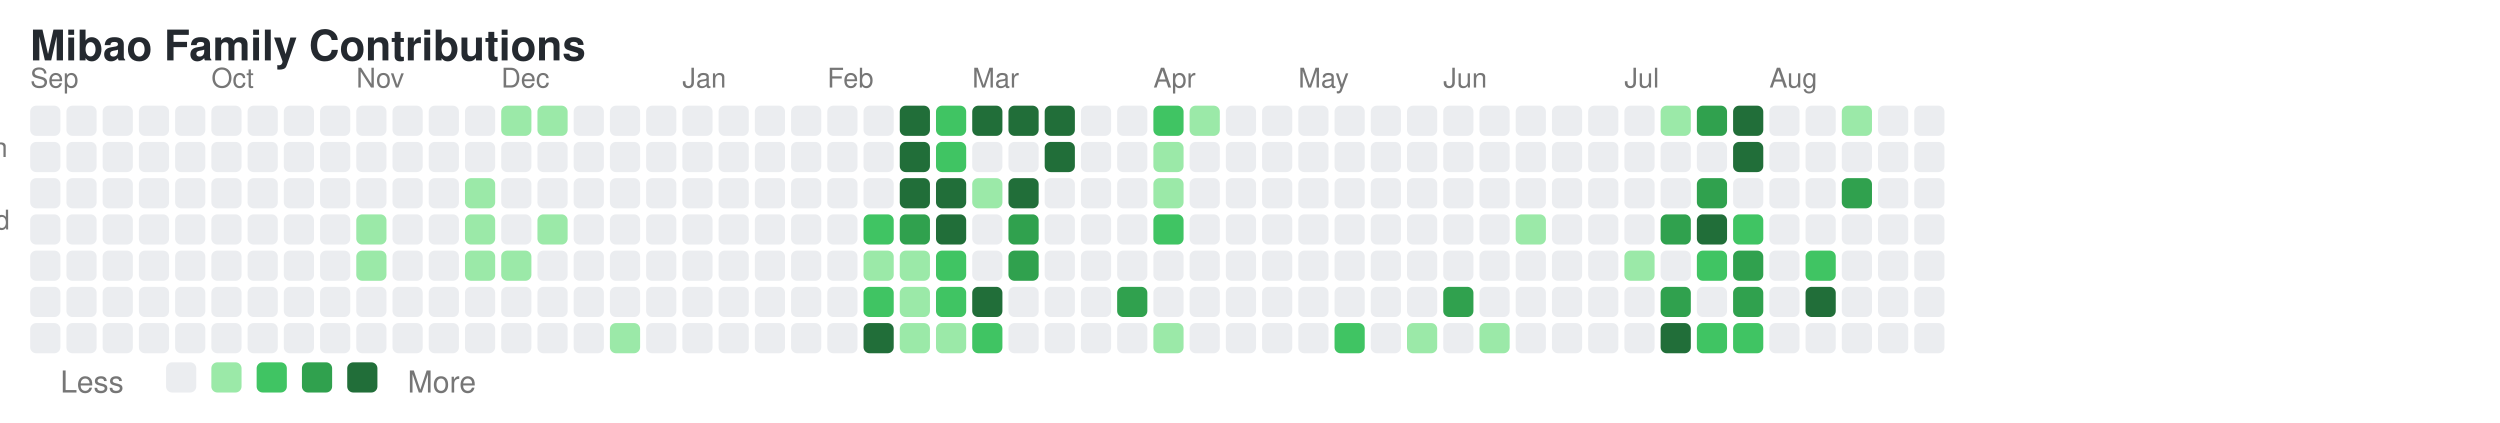
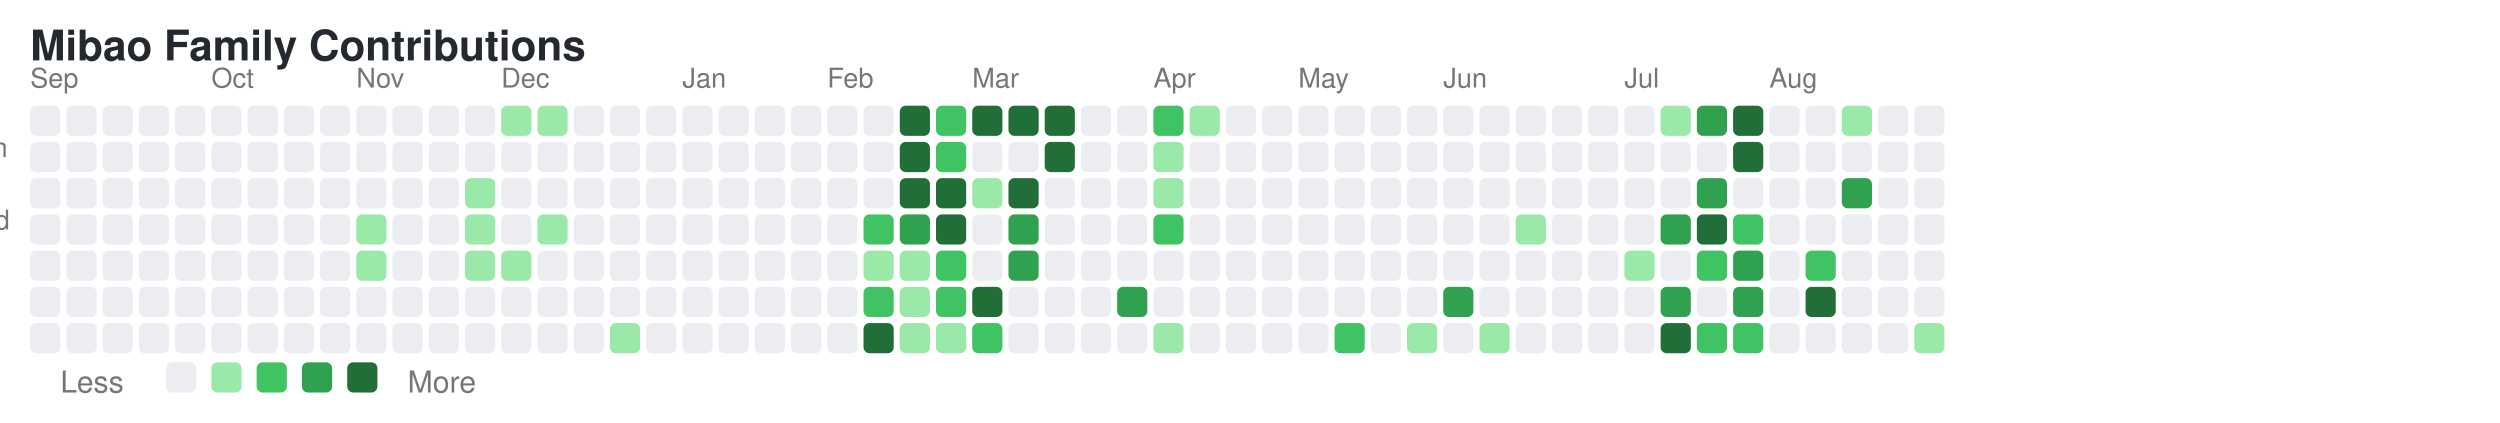
<svg xmlns="http://www.w3.org/2000/svg" width="828" height="140">
  <text x="10" y="20" font-family="-apple-system, BlinkMacSystemFont, Segoe UI, Helvetica, Arial, sans-serif" font-size="14" font-weight="600" fill="#24292f">Mibao Family Contributions</text>
  <g transform="translate(10, 35)">
    <text x="0" y="-6" font-family="-apple-system, BlinkMacSystemFont, Segoe UI, Helvetica, Arial, sans-serif" font-size="9" fill="#767676">Sep</text>
    <text x="60" y="-6" font-family="-apple-system, BlinkMacSystemFont, Segoe UI, Helvetica, Arial, sans-serif" font-size="9" fill="#767676">Oct</text>
    <text x="108" y="-6" font-family="-apple-system, BlinkMacSystemFont, Segoe UI, Helvetica, Arial, sans-serif" font-size="9" fill="#767676">Nov</text>
    <text x="156" y="-6" font-family="-apple-system, BlinkMacSystemFont, Segoe UI, Helvetica, Arial, sans-serif" font-size="9" fill="#767676">Dec</text>
    <text x="216" y="-6" font-family="-apple-system, BlinkMacSystemFont, Segoe UI, Helvetica, Arial, sans-serif" font-size="9" fill="#767676">Jan</text>
    <text x="264" y="-6" font-family="-apple-system, BlinkMacSystemFont, Segoe UI, Helvetica, Arial, sans-serif" font-size="9" fill="#767676">Feb</text>
    <text x="312" y="-6" font-family="-apple-system, BlinkMacSystemFont, Segoe UI, Helvetica, Arial, sans-serif" font-size="9" fill="#767676">Mar</text>
    <text x="372" y="-6" font-family="-apple-system, BlinkMacSystemFont, Segoe UI, Helvetica, Arial, sans-serif" font-size="9" fill="#767676">Apr</text>
    <text x="420" y="-6" font-family="-apple-system, BlinkMacSystemFont, Segoe UI, Helvetica, Arial, sans-serif" font-size="9" fill="#767676">May</text>
    <text x="468" y="-6" font-family="-apple-system, BlinkMacSystemFont, Segoe UI, Helvetica, Arial, sans-serif" font-size="9" fill="#767676">Jun</text>
    <text x="528" y="-6" font-family="-apple-system, BlinkMacSystemFont, Segoe UI, Helvetica, Arial, sans-serif" font-size="9" fill="#767676">Jul</text>
    <text x="576" y="-6" font-family="-apple-system, BlinkMacSystemFont, Segoe UI, Helvetica, Arial, sans-serif" font-size="9" fill="#767676">Aug</text>
    <text x="-25" y="17.0" font-family="-apple-system, BlinkMacSystemFont, Segoe UI, Helvetica, Arial, sans-serif" font-size="9" fill="#767676">Mon</text>
    <text x="-25" y="41.0" font-family="-apple-system, BlinkMacSystemFont, Segoe UI, Helvetica, Arial, sans-serif" font-size="9" fill="#767676">Wed</text>
    <text x="-25" y="65.0" font-family="-apple-system, BlinkMacSystemFont, Segoe UI, Helvetica, Arial, sans-serif" font-size="9" fill="#767676">Fri</text>
    <rect x="0" y="0" width="10" height="10" fill="#ebedf0" rx="2" />
    <rect x="0" y="12" width="10" height="10" fill="#ebedf0" rx="2" />
    <rect x="0" y="24" width="10" height="10" fill="#ebedf0" rx="2" />
    <rect x="0" y="36" width="10" height="10" fill="#ebedf0" rx="2" />
    <rect x="0" y="48" width="10" height="10" fill="#ebedf0" rx="2" />
    <rect x="0" y="60" width="10" height="10" fill="#ebedf0" rx="2" />
    <rect x="0" y="72" width="10" height="10" fill="#ebedf0" rx="2" />
    <rect x="12" y="0" width="10" height="10" fill="#ebedf0" rx="2" />
    <rect x="12" y="12" width="10" height="10" fill="#ebedf0" rx="2" />
    <rect x="12" y="24" width="10" height="10" fill="#ebedf0" rx="2" />
    <rect x="12" y="36" width="10" height="10" fill="#ebedf0" rx="2" />
    <rect x="12" y="48" width="10" height="10" fill="#ebedf0" rx="2" />
    <rect x="12" y="60" width="10" height="10" fill="#ebedf0" rx="2" />
    <rect x="12" y="72" width="10" height="10" fill="#ebedf0" rx="2" />
    <rect x="24" y="0" width="10" height="10" fill="#ebedf0" rx="2" />
    <rect x="24" y="12" width="10" height="10" fill="#ebedf0" rx="2" />
    <rect x="24" y="24" width="10" height="10" fill="#ebedf0" rx="2" />
    <rect x="24" y="36" width="10" height="10" fill="#ebedf0" rx="2" />
    <rect x="24" y="48" width="10" height="10" fill="#ebedf0" rx="2" />
    <rect x="24" y="60" width="10" height="10" fill="#ebedf0" rx="2" />
    <rect x="24" y="72" width="10" height="10" fill="#ebedf0" rx="2" />
    <rect x="36" y="0" width="10" height="10" fill="#ebedf0" rx="2" />
    <rect x="36" y="12" width="10" height="10" fill="#ebedf0" rx="2" />
    <rect x="36" y="24" width="10" height="10" fill="#ebedf0" rx="2" />
    <rect x="36" y="36" width="10" height="10" fill="#ebedf0" rx="2" />
    <rect x="36" y="48" width="10" height="10" fill="#ebedf0" rx="2" />
    <rect x="36" y="60" width="10" height="10" fill="#ebedf0" rx="2" />
    <rect x="36" y="72" width="10" height="10" fill="#ebedf0" rx="2" />
    <rect x="48" y="0" width="10" height="10" fill="#ebedf0" rx="2" />
    <rect x="48" y="12" width="10" height="10" fill="#ebedf0" rx="2" />
    <rect x="48" y="24" width="10" height="10" fill="#ebedf0" rx="2" />
    <rect x="48" y="36" width="10" height="10" fill="#ebedf0" rx="2" />
    <rect x="48" y="48" width="10" height="10" fill="#ebedf0" rx="2" />
    <rect x="48" y="60" width="10" height="10" fill="#ebedf0" rx="2" />
    <rect x="48" y="72" width="10" height="10" fill="#ebedf0" rx="2" />
    <rect x="60" y="0" width="10" height="10" fill="#ebedf0" rx="2" />
    <rect x="60" y="12" width="10" height="10" fill="#ebedf0" rx="2" />
    <rect x="60" y="24" width="10" height="10" fill="#ebedf0" rx="2" />
    <rect x="60" y="36" width="10" height="10" fill="#ebedf0" rx="2" />
    <rect x="60" y="48" width="10" height="10" fill="#ebedf0" rx="2" />
    <rect x="60" y="60" width="10" height="10" fill="#ebedf0" rx="2" />
    <rect x="60" y="72" width="10" height="10" fill="#ebedf0" rx="2" />
    <rect x="72" y="0" width="10" height="10" fill="#ebedf0" rx="2" />
    <rect x="72" y="12" width="10" height="10" fill="#ebedf0" rx="2" />
    <rect x="72" y="24" width="10" height="10" fill="#ebedf0" rx="2" />
    <rect x="72" y="36" width="10" height="10" fill="#ebedf0" rx="2" />
    <rect x="72" y="48" width="10" height="10" fill="#ebedf0" rx="2" />
    <rect x="72" y="60" width="10" height="10" fill="#ebedf0" rx="2" />
    <rect x="72" y="72" width="10" height="10" fill="#ebedf0" rx="2" />
    <rect x="84" y="0" width="10" height="10" fill="#ebedf0" rx="2" />
    <rect x="84" y="12" width="10" height="10" fill="#ebedf0" rx="2" />
    <rect x="84" y="24" width="10" height="10" fill="#ebedf0" rx="2" />
    <rect x="84" y="36" width="10" height="10" fill="#ebedf0" rx="2" />
    <rect x="84" y="48" width="10" height="10" fill="#ebedf0" rx="2" />
    <rect x="84" y="60" width="10" height="10" fill="#ebedf0" rx="2" />
    <rect x="84" y="72" width="10" height="10" fill="#ebedf0" rx="2" />
    <rect x="96" y="0" width="10" height="10" fill="#ebedf0" rx="2" />
    <rect x="96" y="12" width="10" height="10" fill="#ebedf0" rx="2" />
    <rect x="96" y="24" width="10" height="10" fill="#ebedf0" rx="2" />
    <rect x="96" y="36" width="10" height="10" fill="#ebedf0" rx="2" />
    <rect x="96" y="48" width="10" height="10" fill="#ebedf0" rx="2" />
    <rect x="96" y="60" width="10" height="10" fill="#ebedf0" rx="2" />
    <rect x="96" y="72" width="10" height="10" fill="#ebedf0" rx="2" />
    <rect x="108" y="0" width="10" height="10" fill="#ebedf0" rx="2" />
    <rect x="108" y="12" width="10" height="10" fill="#ebedf0" rx="2" />
    <rect x="108" y="24" width="10" height="10" fill="#ebedf0" rx="2" />
    <rect x="108" y="36" width="10" height="10" fill="#9be9a8" rx="2" />
    <rect x="108" y="48" width="10" height="10" fill="#9be9a8" rx="2" />
    <rect x="108" y="60" width="10" height="10" fill="#ebedf0" rx="2" />
    <rect x="108" y="72" width="10" height="10" fill="#ebedf0" rx="2" />
    <rect x="120" y="0" width="10" height="10" fill="#ebedf0" rx="2" />
    <rect x="120" y="12" width="10" height="10" fill="#ebedf0" rx="2" />
    <rect x="120" y="24" width="10" height="10" fill="#ebedf0" rx="2" />
    <rect x="120" y="36" width="10" height="10" fill="#ebedf0" rx="2" />
    <rect x="120" y="48" width="10" height="10" fill="#ebedf0" rx="2" />
    <rect x="120" y="60" width="10" height="10" fill="#ebedf0" rx="2" />
    <rect x="120" y="72" width="10" height="10" fill="#ebedf0" rx="2" />
    <rect x="132" y="0" width="10" height="10" fill="#ebedf0" rx="2" />
    <rect x="132" y="12" width="10" height="10" fill="#ebedf0" rx="2" />
    <rect x="132" y="24" width="10" height="10" fill="#ebedf0" rx="2" />
    <rect x="132" y="36" width="10" height="10" fill="#ebedf0" rx="2" />
    <rect x="132" y="48" width="10" height="10" fill="#ebedf0" rx="2" />
    <rect x="132" y="60" width="10" height="10" fill="#ebedf0" rx="2" />
    <rect x="132" y="72" width="10" height="10" fill="#ebedf0" rx="2" />
    <rect x="144" y="0" width="10" height="10" fill="#ebedf0" rx="2" />
    <rect x="144" y="12" width="10" height="10" fill="#ebedf0" rx="2" />
    <rect x="144" y="24" width="10" height="10" fill="#9be9a8" rx="2" />
    <rect x="144" y="36" width="10" height="10" fill="#9be9a8" rx="2" />
    <rect x="144" y="48" width="10" height="10" fill="#9be9a8" rx="2" />
    <rect x="144" y="60" width="10" height="10" fill="#ebedf0" rx="2" />
    <rect x="144" y="72" width="10" height="10" fill="#ebedf0" rx="2" />
    <rect x="156" y="0" width="10" height="10" fill="#9be9a8" rx="2" />
    <rect x="156" y="12" width="10" height="10" fill="#ebedf0" rx="2" />
    <rect x="156" y="24" width="10" height="10" fill="#ebedf0" rx="2" />
    <rect x="156" y="36" width="10" height="10" fill="#ebedf0" rx="2" />
    <rect x="156" y="48" width="10" height="10" fill="#9be9a8" rx="2" />
    <rect x="156" y="60" width="10" height="10" fill="#ebedf0" rx="2" />
    <rect x="156" y="72" width="10" height="10" fill="#ebedf0" rx="2" />
    <rect x="168" y="0" width="10" height="10" fill="#9be9a8" rx="2" />
    <rect x="168" y="12" width="10" height="10" fill="#ebedf0" rx="2" />
    <rect x="168" y="24" width="10" height="10" fill="#ebedf0" rx="2" />
    <rect x="168" y="36" width="10" height="10" fill="#9be9a8" rx="2" />
    <rect x="168" y="48" width="10" height="10" fill="#ebedf0" rx="2" />
    <rect x="168" y="60" width="10" height="10" fill="#ebedf0" rx="2" />
    <rect x="168" y="72" width="10" height="10" fill="#ebedf0" rx="2" />
    <rect x="180" y="0" width="10" height="10" fill="#ebedf0" rx="2" />
    <rect x="180" y="12" width="10" height="10" fill="#ebedf0" rx="2" />
    <rect x="180" y="24" width="10" height="10" fill="#ebedf0" rx="2" />
    <rect x="180" y="36" width="10" height="10" fill="#ebedf0" rx="2" />
    <rect x="180" y="48" width="10" height="10" fill="#ebedf0" rx="2" />
    <rect x="180" y="60" width="10" height="10" fill="#ebedf0" rx="2" />
    <rect x="180" y="72" width="10" height="10" fill="#ebedf0" rx="2" />
    <rect x="192" y="0" width="10" height="10" fill="#ebedf0" rx="2" />
    <rect x="192" y="12" width="10" height="10" fill="#ebedf0" rx="2" />
    <rect x="192" y="24" width="10" height="10" fill="#ebedf0" rx="2" />
    <rect x="192" y="36" width="10" height="10" fill="#ebedf0" rx="2" />
    <rect x="192" y="48" width="10" height="10" fill="#ebedf0" rx="2" />
    <rect x="192" y="60" width="10" height="10" fill="#ebedf0" rx="2" />
    <rect x="192" y="72" width="10" height="10" fill="#9be9a8" rx="2" />
    <rect x="204" y="0" width="10" height="10" fill="#ebedf0" rx="2" />
    <rect x="204" y="12" width="10" height="10" fill="#ebedf0" rx="2" />
    <rect x="204" y="24" width="10" height="10" fill="#ebedf0" rx="2" />
    <rect x="204" y="36" width="10" height="10" fill="#ebedf0" rx="2" />
    <rect x="204" y="48" width="10" height="10" fill="#ebedf0" rx="2" />
    <rect x="204" y="60" width="10" height="10" fill="#ebedf0" rx="2" />
    <rect x="204" y="72" width="10" height="10" fill="#ebedf0" rx="2" />
    <rect x="216" y="0" width="10" height="10" fill="#ebedf0" rx="2" />
    <rect x="216" y="12" width="10" height="10" fill="#ebedf0" rx="2" />
    <rect x="216" y="24" width="10" height="10" fill="#ebedf0" rx="2" />
    <rect x="216" y="36" width="10" height="10" fill="#ebedf0" rx="2" />
    <rect x="216" y="48" width="10" height="10" fill="#ebedf0" rx="2" />
    <rect x="216" y="60" width="10" height="10" fill="#ebedf0" rx="2" />
    <rect x="216" y="72" width="10" height="10" fill="#ebedf0" rx="2" />
    <rect x="228" y="0" width="10" height="10" fill="#ebedf0" rx="2" />
    <rect x="228" y="12" width="10" height="10" fill="#ebedf0" rx="2" />
    <rect x="228" y="24" width="10" height="10" fill="#ebedf0" rx="2" />
    <rect x="228" y="36" width="10" height="10" fill="#ebedf0" rx="2" />
    <rect x="228" y="48" width="10" height="10" fill="#ebedf0" rx="2" />
    <rect x="228" y="60" width="10" height="10" fill="#ebedf0" rx="2" />
    <rect x="228" y="72" width="10" height="10" fill="#ebedf0" rx="2" />
    <rect x="240" y="0" width="10" height="10" fill="#ebedf0" rx="2" />
    <rect x="240" y="12" width="10" height="10" fill="#ebedf0" rx="2" />
    <rect x="240" y="24" width="10" height="10" fill="#ebedf0" rx="2" />
    <rect x="240" y="36" width="10" height="10" fill="#ebedf0" rx="2" />
    <rect x="240" y="48" width="10" height="10" fill="#ebedf0" rx="2" />
    <rect x="240" y="60" width="10" height="10" fill="#ebedf0" rx="2" />
    <rect x="240" y="72" width="10" height="10" fill="#ebedf0" rx="2" />
    <rect x="252" y="0" width="10" height="10" fill="#ebedf0" rx="2" />
    <rect x="252" y="12" width="10" height="10" fill="#ebedf0" rx="2" />
    <rect x="252" y="24" width="10" height="10" fill="#ebedf0" rx="2" />
    <rect x="252" y="36" width="10" height="10" fill="#ebedf0" rx="2" />
    <rect x="252" y="48" width="10" height="10" fill="#ebedf0" rx="2" />
    <rect x="252" y="60" width="10" height="10" fill="#ebedf0" rx="2" />
    <rect x="252" y="72" width="10" height="10" fill="#ebedf0" rx="2" />
    <rect x="264" y="0" width="10" height="10" fill="#ebedf0" rx="2" />
    <rect x="264" y="12" width="10" height="10" fill="#ebedf0" rx="2" />
    <rect x="264" y="24" width="10" height="10" fill="#ebedf0" rx="2" />
    <rect x="264" y="36" width="10" height="10" fill="#ebedf0" rx="2" />
    <rect x="264" y="48" width="10" height="10" fill="#ebedf0" rx="2" />
    <rect x="264" y="60" width="10" height="10" fill="#ebedf0" rx="2" />
    <rect x="264" y="72" width="10" height="10" fill="#ebedf0" rx="2" />
    <rect x="276" y="0" width="10" height="10" fill="#ebedf0" rx="2" />
    <rect x="276" y="12" width="10" height="10" fill="#ebedf0" rx="2" />
    <rect x="276" y="24" width="10" height="10" fill="#ebedf0" rx="2" />
    <rect x="276" y="36" width="10" height="10" fill="#40c463" rx="2" />
    <rect x="276" y="48" width="10" height="10" fill="#9be9a8" rx="2" />
    <rect x="276" y="60" width="10" height="10" fill="#40c463" rx="2" />
    <rect x="276" y="72" width="10" height="10" fill="#216e39" rx="2" />
    <rect x="288" y="0" width="10" height="10" fill="#216e39" rx="2" />
    <rect x="288" y="12" width="10" height="10" fill="#216e39" rx="2" />
    <rect x="288" y="24" width="10" height="10" fill="#216e39" rx="2" />
    <rect x="288" y="36" width="10" height="10" fill="#30a14e" rx="2" />
    <rect x="288" y="48" width="10" height="10" fill="#9be9a8" rx="2" />
    <rect x="288" y="60" width="10" height="10" fill="#9be9a8" rx="2" />
    <rect x="288" y="72" width="10" height="10" fill="#9be9a8" rx="2" />
    <rect x="300" y="0" width="10" height="10" fill="#40c463" rx="2" />
    <rect x="300" y="12" width="10" height="10" fill="#40c463" rx="2" />
    <rect x="300" y="24" width="10" height="10" fill="#216e39" rx="2" />
    <rect x="300" y="36" width="10" height="10" fill="#216e39" rx="2" />
    <rect x="300" y="48" width="10" height="10" fill="#40c463" rx="2" />
    <rect x="300" y="60" width="10" height="10" fill="#40c463" rx="2" />
    <rect x="300" y="72" width="10" height="10" fill="#9be9a8" rx="2" />
    <rect x="312" y="0" width="10" height="10" fill="#216e39" rx="2" />
    <rect x="312" y="12" width="10" height="10" fill="#ebedf0" rx="2" />
    <rect x="312" y="24" width="10" height="10" fill="#9be9a8" rx="2" />
    <rect x="312" y="36" width="10" height="10" fill="#ebedf0" rx="2" />
    <rect x="312" y="48" width="10" height="10" fill="#ebedf0" rx="2" />
    <rect x="312" y="60" width="10" height="10" fill="#216e39" rx="2" />
    <rect x="312" y="72" width="10" height="10" fill="#40c463" rx="2" />
    <rect x="324" y="0" width="10" height="10" fill="#216e39" rx="2" />
    <rect x="324" y="12" width="10" height="10" fill="#ebedf0" rx="2" />
    <rect x="324" y="24" width="10" height="10" fill="#216e39" rx="2" />
    <rect x="324" y="36" width="10" height="10" fill="#30a14e" rx="2" />
    <rect x="324" y="48" width="10" height="10" fill="#30a14e" rx="2" />
    <rect x="324" y="60" width="10" height="10" fill="#ebedf0" rx="2" />
    <rect x="324" y="72" width="10" height="10" fill="#ebedf0" rx="2" />
    <rect x="336" y="0" width="10" height="10" fill="#216e39" rx="2" />
    <rect x="336" y="12" width="10" height="10" fill="#216e39" rx="2" />
    <rect x="336" y="24" width="10" height="10" fill="#ebedf0" rx="2" />
    <rect x="336" y="36" width="10" height="10" fill="#ebedf0" rx="2" />
    <rect x="336" y="48" width="10" height="10" fill="#ebedf0" rx="2" />
    <rect x="336" y="60" width="10" height="10" fill="#ebedf0" rx="2" />
    <rect x="336" y="72" width="10" height="10" fill="#ebedf0" rx="2" />
    <rect x="348" y="0" width="10" height="10" fill="#ebedf0" rx="2" />
    <rect x="348" y="12" width="10" height="10" fill="#ebedf0" rx="2" />
    <rect x="348" y="24" width="10" height="10" fill="#ebedf0" rx="2" />
    <rect x="348" y="36" width="10" height="10" fill="#ebedf0" rx="2" />
    <rect x="348" y="48" width="10" height="10" fill="#ebedf0" rx="2" />
    <rect x="348" y="60" width="10" height="10" fill="#ebedf0" rx="2" />
    <rect x="348" y="72" width="10" height="10" fill="#ebedf0" rx="2" />
    <rect x="360" y="0" width="10" height="10" fill="#ebedf0" rx="2" />
    <rect x="360" y="12" width="10" height="10" fill="#ebedf0" rx="2" />
    <rect x="360" y="24" width="10" height="10" fill="#ebedf0" rx="2" />
    <rect x="360" y="36" width="10" height="10" fill="#ebedf0" rx="2" />
    <rect x="360" y="48" width="10" height="10" fill="#ebedf0" rx="2" />
    <rect x="360" y="60" width="10" height="10" fill="#30a14e" rx="2" />
    <rect x="360" y="72" width="10" height="10" fill="#ebedf0" rx="2" />
    <rect x="372" y="0" width="10" height="10" fill="#40c463" rx="2" />
    <rect x="372" y="12" width="10" height="10" fill="#9be9a8" rx="2" />
    <rect x="372" y="24" width="10" height="10" fill="#9be9a8" rx="2" />
    <rect x="372" y="36" width="10" height="10" fill="#40c463" rx="2" />
    <rect x="372" y="48" width="10" height="10" fill="#ebedf0" rx="2" />
    <rect x="372" y="60" width="10" height="10" fill="#ebedf0" rx="2" />
    <rect x="372" y="72" width="10" height="10" fill="#9be9a8" rx="2" />
    <rect x="384" y="0" width="10" height="10" fill="#9be9a8" rx="2" />
    <rect x="384" y="12" width="10" height="10" fill="#ebedf0" rx="2" />
    <rect x="384" y="24" width="10" height="10" fill="#ebedf0" rx="2" />
    <rect x="384" y="36" width="10" height="10" fill="#ebedf0" rx="2" />
    <rect x="384" y="48" width="10" height="10" fill="#ebedf0" rx="2" />
    <rect x="384" y="60" width="10" height="10" fill="#ebedf0" rx="2" />
    <rect x="384" y="72" width="10" height="10" fill="#ebedf0" rx="2" />
    <rect x="396" y="0" width="10" height="10" fill="#ebedf0" rx="2" />
    <rect x="396" y="12" width="10" height="10" fill="#ebedf0" rx="2" />
    <rect x="396" y="24" width="10" height="10" fill="#ebedf0" rx="2" />
    <rect x="396" y="36" width="10" height="10" fill="#ebedf0" rx="2" />
    <rect x="396" y="48" width="10" height="10" fill="#ebedf0" rx="2" />
    <rect x="396" y="60" width="10" height="10" fill="#ebedf0" rx="2" />
    <rect x="396" y="72" width="10" height="10" fill="#ebedf0" rx="2" />
    <rect x="408" y="0" width="10" height="10" fill="#ebedf0" rx="2" />
    <rect x="408" y="12" width="10" height="10" fill="#ebedf0" rx="2" />
    <rect x="408" y="24" width="10" height="10" fill="#ebedf0" rx="2" />
    <rect x="408" y="36" width="10" height="10" fill="#ebedf0" rx="2" />
    <rect x="408" y="48" width="10" height="10" fill="#ebedf0" rx="2" />
    <rect x="408" y="60" width="10" height="10" fill="#ebedf0" rx="2" />
    <rect x="408" y="72" width="10" height="10" fill="#ebedf0" rx="2" />
    <rect x="420" y="0" width="10" height="10" fill="#ebedf0" rx="2" />
    <rect x="420" y="12" width="10" height="10" fill="#ebedf0" rx="2" />
    <rect x="420" y="24" width="10" height="10" fill="#ebedf0" rx="2" />
    <rect x="420" y="36" width="10" height="10" fill="#ebedf0" rx="2" />
    <rect x="420" y="48" width="10" height="10" fill="#ebedf0" rx="2" />
    <rect x="420" y="60" width="10" height="10" fill="#ebedf0" rx="2" />
    <rect x="420" y="72" width="10" height="10" fill="#ebedf0" rx="2" />
    <rect x="432" y="0" width="10" height="10" fill="#ebedf0" rx="2" />
    <rect x="432" y="12" width="10" height="10" fill="#ebedf0" rx="2" />
    <rect x="432" y="24" width="10" height="10" fill="#ebedf0" rx="2" />
    <rect x="432" y="36" width="10" height="10" fill="#ebedf0" rx="2" />
    <rect x="432" y="48" width="10" height="10" fill="#ebedf0" rx="2" />
    <rect x="432" y="60" width="10" height="10" fill="#ebedf0" rx="2" />
    <rect x="432" y="72" width="10" height="10" fill="#40c463" rx="2" />
    <rect x="444" y="0" width="10" height="10" fill="#ebedf0" rx="2" />
    <rect x="444" y="12" width="10" height="10" fill="#ebedf0" rx="2" />
    <rect x="444" y="24" width="10" height="10" fill="#ebedf0" rx="2" />
    <rect x="444" y="36" width="10" height="10" fill="#ebedf0" rx="2" />
    <rect x="444" y="48" width="10" height="10" fill="#ebedf0" rx="2" />
    <rect x="444" y="60" width="10" height="10" fill="#ebedf0" rx="2" />
    <rect x="444" y="72" width="10" height="10" fill="#ebedf0" rx="2" />
    <rect x="456" y="0" width="10" height="10" fill="#ebedf0" rx="2" />
    <rect x="456" y="12" width="10" height="10" fill="#ebedf0" rx="2" />
    <rect x="456" y="24" width="10" height="10" fill="#ebedf0" rx="2" />
    <rect x="456" y="36" width="10" height="10" fill="#ebedf0" rx="2" />
    <rect x="456" y="48" width="10" height="10" fill="#ebedf0" rx="2" />
    <rect x="456" y="60" width="10" height="10" fill="#ebedf0" rx="2" />
    <rect x="456" y="72" width="10" height="10" fill="#9be9a8" rx="2" />
    <rect x="468" y="0" width="10" height="10" fill="#ebedf0" rx="2" />
    <rect x="468" y="12" width="10" height="10" fill="#ebedf0" rx="2" />
    <rect x="468" y="24" width="10" height="10" fill="#ebedf0" rx="2" />
    <rect x="468" y="36" width="10" height="10" fill="#ebedf0" rx="2" />
    <rect x="468" y="48" width="10" height="10" fill="#ebedf0" rx="2" />
    <rect x="468" y="60" width="10" height="10" fill="#30a14e" rx="2" />
    <rect x="468" y="72" width="10" height="10" fill="#ebedf0" rx="2" />
    <rect x="480" y="0" width="10" height="10" fill="#ebedf0" rx="2" />
    <rect x="480" y="12" width="10" height="10" fill="#ebedf0" rx="2" />
    <rect x="480" y="24" width="10" height="10" fill="#ebedf0" rx="2" />
    <rect x="480" y="36" width="10" height="10" fill="#ebedf0" rx="2" />
    <rect x="480" y="48" width="10" height="10" fill="#ebedf0" rx="2" />
    <rect x="480" y="60" width="10" height="10" fill="#ebedf0" rx="2" />
    <rect x="480" y="72" width="10" height="10" fill="#9be9a8" rx="2" />
    <rect x="492" y="0" width="10" height="10" fill="#ebedf0" rx="2" />
    <rect x="492" y="12" width="10" height="10" fill="#ebedf0" rx="2" />
    <rect x="492" y="24" width="10" height="10" fill="#ebedf0" rx="2" />
    <rect x="492" y="36" width="10" height="10" fill="#9be9a8" rx="2" />
    <rect x="492" y="48" width="10" height="10" fill="#ebedf0" rx="2" />
    <rect x="492" y="60" width="10" height="10" fill="#ebedf0" rx="2" />
    <rect x="492" y="72" width="10" height="10" fill="#ebedf0" rx="2" />
    <rect x="504" y="0" width="10" height="10" fill="#ebedf0" rx="2" />
    <rect x="504" y="12" width="10" height="10" fill="#ebedf0" rx="2" />
    <rect x="504" y="24" width="10" height="10" fill="#ebedf0" rx="2" />
    <rect x="504" y="36" width="10" height="10" fill="#ebedf0" rx="2" />
    <rect x="504" y="48" width="10" height="10" fill="#ebedf0" rx="2" />
    <rect x="504" y="60" width="10" height="10" fill="#ebedf0" rx="2" />
    <rect x="504" y="72" width="10" height="10" fill="#ebedf0" rx="2" />
    <rect x="516" y="0" width="10" height="10" fill="#ebedf0" rx="2" />
    <rect x="516" y="12" width="10" height="10" fill="#ebedf0" rx="2" />
    <rect x="516" y="24" width="10" height="10" fill="#ebedf0" rx="2" />
    <rect x="516" y="36" width="10" height="10" fill="#ebedf0" rx="2" />
    <rect x="516" y="48" width="10" height="10" fill="#ebedf0" rx="2" />
    <rect x="516" y="60" width="10" height="10" fill="#ebedf0" rx="2" />
    <rect x="516" y="72" width="10" height="10" fill="#ebedf0" rx="2" />
    <rect x="528" y="0" width="10" height="10" fill="#ebedf0" rx="2" />
    <rect x="528" y="12" width="10" height="10" fill="#ebedf0" rx="2" />
    <rect x="528" y="24" width="10" height="10" fill="#ebedf0" rx="2" />
    <rect x="528" y="36" width="10" height="10" fill="#ebedf0" rx="2" />
    <rect x="528" y="48" width="10" height="10" fill="#9be9a8" rx="2" />
    <rect x="528" y="60" width="10" height="10" fill="#ebedf0" rx="2" />
    <rect x="528" y="72" width="10" height="10" fill="#ebedf0" rx="2" />
    <rect x="540" y="0" width="10" height="10" fill="#9be9a8" rx="2" />
    <rect x="540" y="12" width="10" height="10" fill="#ebedf0" rx="2" />
    <rect x="540" y="24" width="10" height="10" fill="#ebedf0" rx="2" />
    <rect x="540" y="36" width="10" height="10" fill="#30a14e" rx="2" />
    <rect x="540" y="48" width="10" height="10" fill="#ebedf0" rx="2" />
    <rect x="540" y="60" width="10" height="10" fill="#30a14e" rx="2" />
    <rect x="540" y="72" width="10" height="10" fill="#216e39" rx="2" />
    <rect x="552" y="0" width="10" height="10" fill="#30a14e" rx="2" />
    <rect x="552" y="12" width="10" height="10" fill="#ebedf0" rx="2" />
    <rect x="552" y="24" width="10" height="10" fill="#30a14e" rx="2" />
    <rect x="552" y="36" width="10" height="10" fill="#216e39" rx="2" />
    <rect x="552" y="48" width="10" height="10" fill="#40c463" rx="2" />
    <rect x="552" y="60" width="10" height="10" fill="#ebedf0" rx="2" />
    <rect x="552" y="72" width="10" height="10" fill="#40c463" rx="2" />
    <rect x="564" y="0" width="10" height="10" fill="#216e39" rx="2" />
    <rect x="564" y="12" width="10" height="10" fill="#216e39" rx="2" />
    <rect x="564" y="24" width="10" height="10" fill="#ebedf0" rx="2" />
    <rect x="564" y="36" width="10" height="10" fill="#40c463" rx="2" />
    <rect x="564" y="48" width="10" height="10" fill="#30a14e" rx="2" />
    <rect x="564" y="60" width="10" height="10" fill="#30a14e" rx="2" />
    <rect x="564" y="72" width="10" height="10" fill="#40c463" rx="2" />
    <rect x="576" y="0" width="10" height="10" fill="#ebedf0" rx="2" />
    <rect x="576" y="12" width="10" height="10" fill="#ebedf0" rx="2" />
    <rect x="576" y="24" width="10" height="10" fill="#ebedf0" rx="2" />
    <rect x="576" y="36" width="10" height="10" fill="#ebedf0" rx="2" />
    <rect x="576" y="48" width="10" height="10" fill="#ebedf0" rx="2" />
    <rect x="576" y="60" width="10" height="10" fill="#ebedf0" rx="2" />
    <rect x="576" y="72" width="10" height="10" fill="#ebedf0" rx="2" />
    <rect x="588" y="0" width="10" height="10" fill="#ebedf0" rx="2" />
    <rect x="588" y="12" width="10" height="10" fill="#ebedf0" rx="2" />
    <rect x="588" y="24" width="10" height="10" fill="#ebedf0" rx="2" />
    <rect x="588" y="36" width="10" height="10" fill="#ebedf0" rx="2" />
    <rect x="588" y="48" width="10" height="10" fill="#40c463" rx="2" />
    <rect x="588" y="60" width="10" height="10" fill="#216e39" rx="2" />
    <rect x="588" y="72" width="10" height="10" fill="#ebedf0" rx="2" />
    <rect x="600" y="0" width="10" height="10" fill="#9be9a8" rx="2" />
    <rect x="600" y="12" width="10" height="10" fill="#ebedf0" rx="2" />
    <rect x="600" y="24" width="10" height="10" fill="#30a14e" rx="2" />
    <rect x="600" y="36" width="10" height="10" fill="#ebedf0" rx="2" />
    <rect x="600" y="48" width="10" height="10" fill="#ebedf0" rx="2" />
    <rect x="600" y="60" width="10" height="10" fill="#ebedf0" rx="2" />
    <rect x="600" y="72" width="10" height="10" fill="#ebedf0" rx="2" />
    <rect x="612" y="0" width="10" height="10" fill="#ebedf0" rx="2" />
    <rect x="612" y="12" width="10" height="10" fill="#ebedf0" rx="2" />
    <rect x="612" y="24" width="10" height="10" fill="#ebedf0" rx="2" />
    <rect x="612" y="36" width="10" height="10" fill="#ebedf0" rx="2" />
    <rect x="612" y="48" width="10" height="10" fill="#ebedf0" rx="2" />
    <rect x="612" y="60" width="10" height="10" fill="#ebedf0" rx="2" />
    <rect x="612" y="72" width="10" height="10" fill="#ebedf0" rx="2" />
    <rect x="624" y="0" width="10" height="10" fill="#ebedf0" rx="2" />
    <rect x="624" y="12" width="10" height="10" fill="#ebedf0" rx="2" />
    <rect x="624" y="24" width="10" height="10" fill="#ebedf0" rx="2" />
    <rect x="624" y="36" width="10" height="10" fill="#ebedf0" rx="2" />
    <rect x="624" y="48" width="10" height="10" fill="#ebedf0" rx="2" />
    <rect x="624" y="60" width="10" height="10" fill="#ebedf0" rx="2" />
-     <rect x="624" y="72" width="10" height="10" fill="#ebedf0" rx="2" />
+     <rect x="624" y="72" width="10" height="10" fill="#9be9a8" rx="2" />
    <text x="10" y="95" font-family="-apple-system, BlinkMacSystemFont, Segoe UI, Helvetica, Arial, sans-serif" font-size="10" fill="#767676">Less</text>
    <rect x="45" y="85" width="10" height="10" fill="#ebedf0" rx="2" />
    <rect x="60" y="85" width="10" height="10" fill="#9be9a8" rx="2" />
    <rect x="75" y="85" width="10" height="10" fill="#40c463" rx="2" />
    <rect x="90" y="85" width="10" height="10" fill="#30a14e" rx="2" />
    <rect x="105" y="85" width="10" height="10" fill="#216e39" rx="2" />
    <text x="125" y="95" font-family="-apple-system, BlinkMacSystemFont, Segoe UI, Helvetica, Arial, sans-serif" font-size="10" fill="#767676">More</text>
  </g>
</svg>
